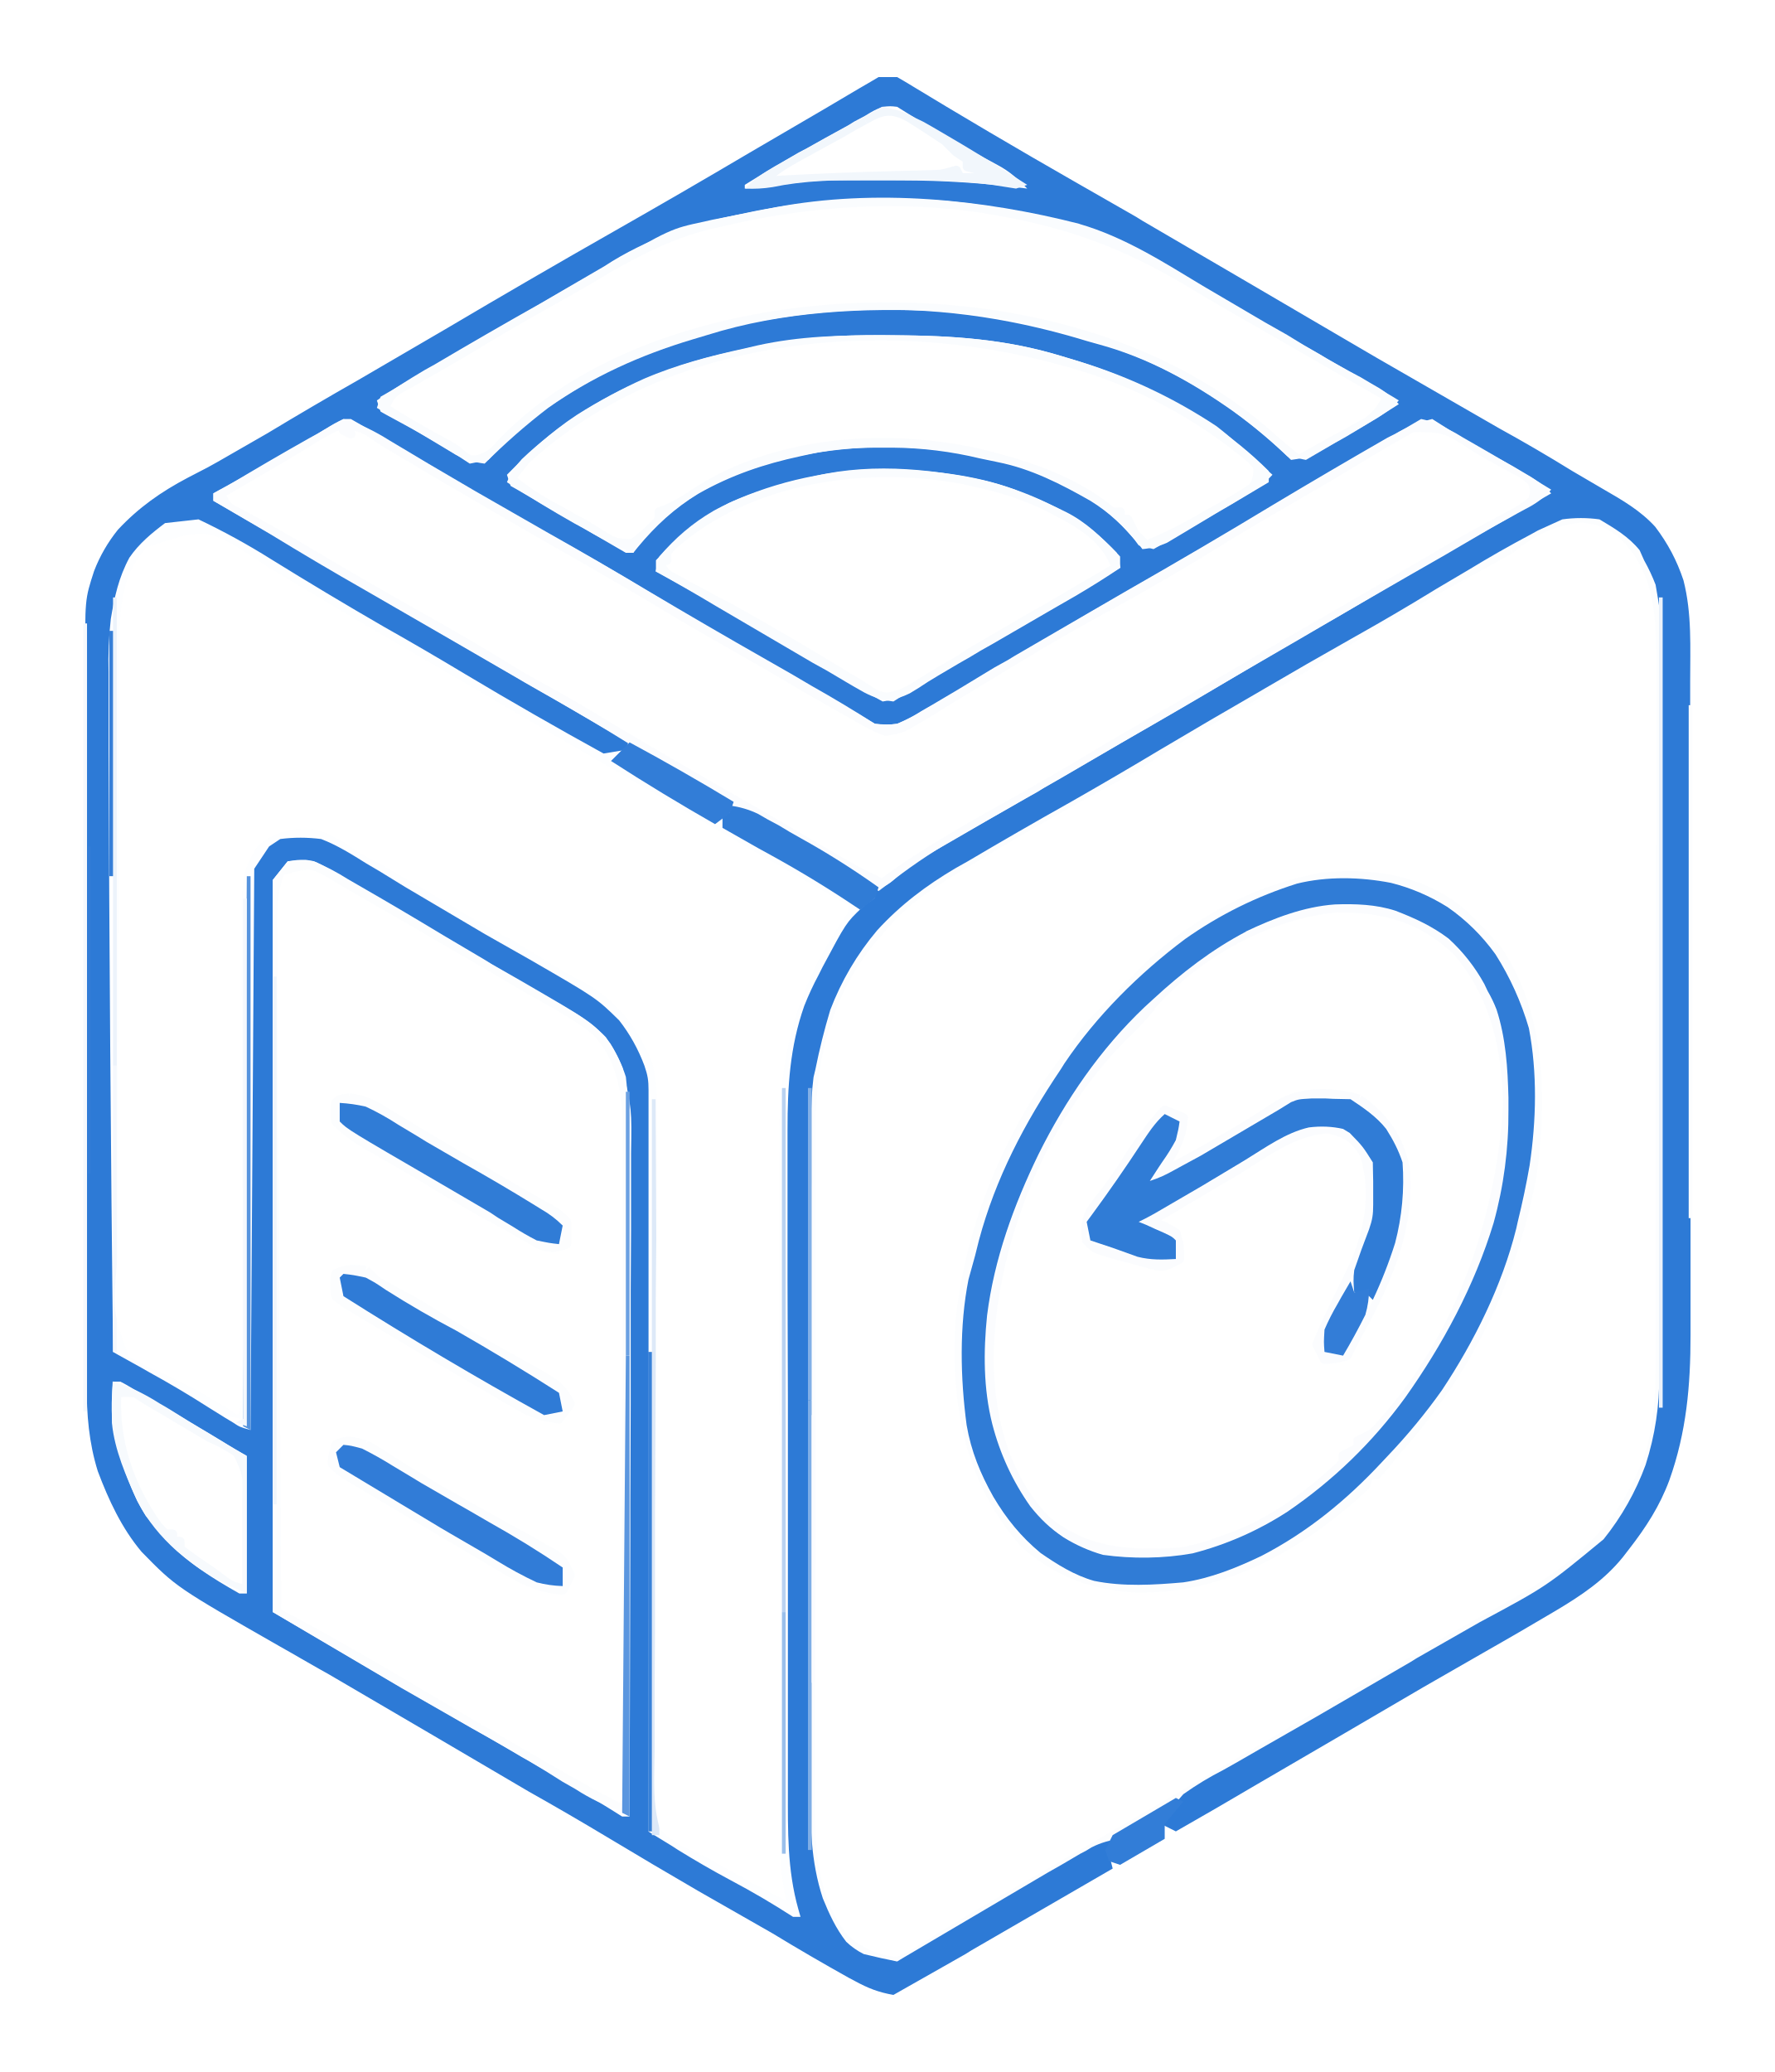
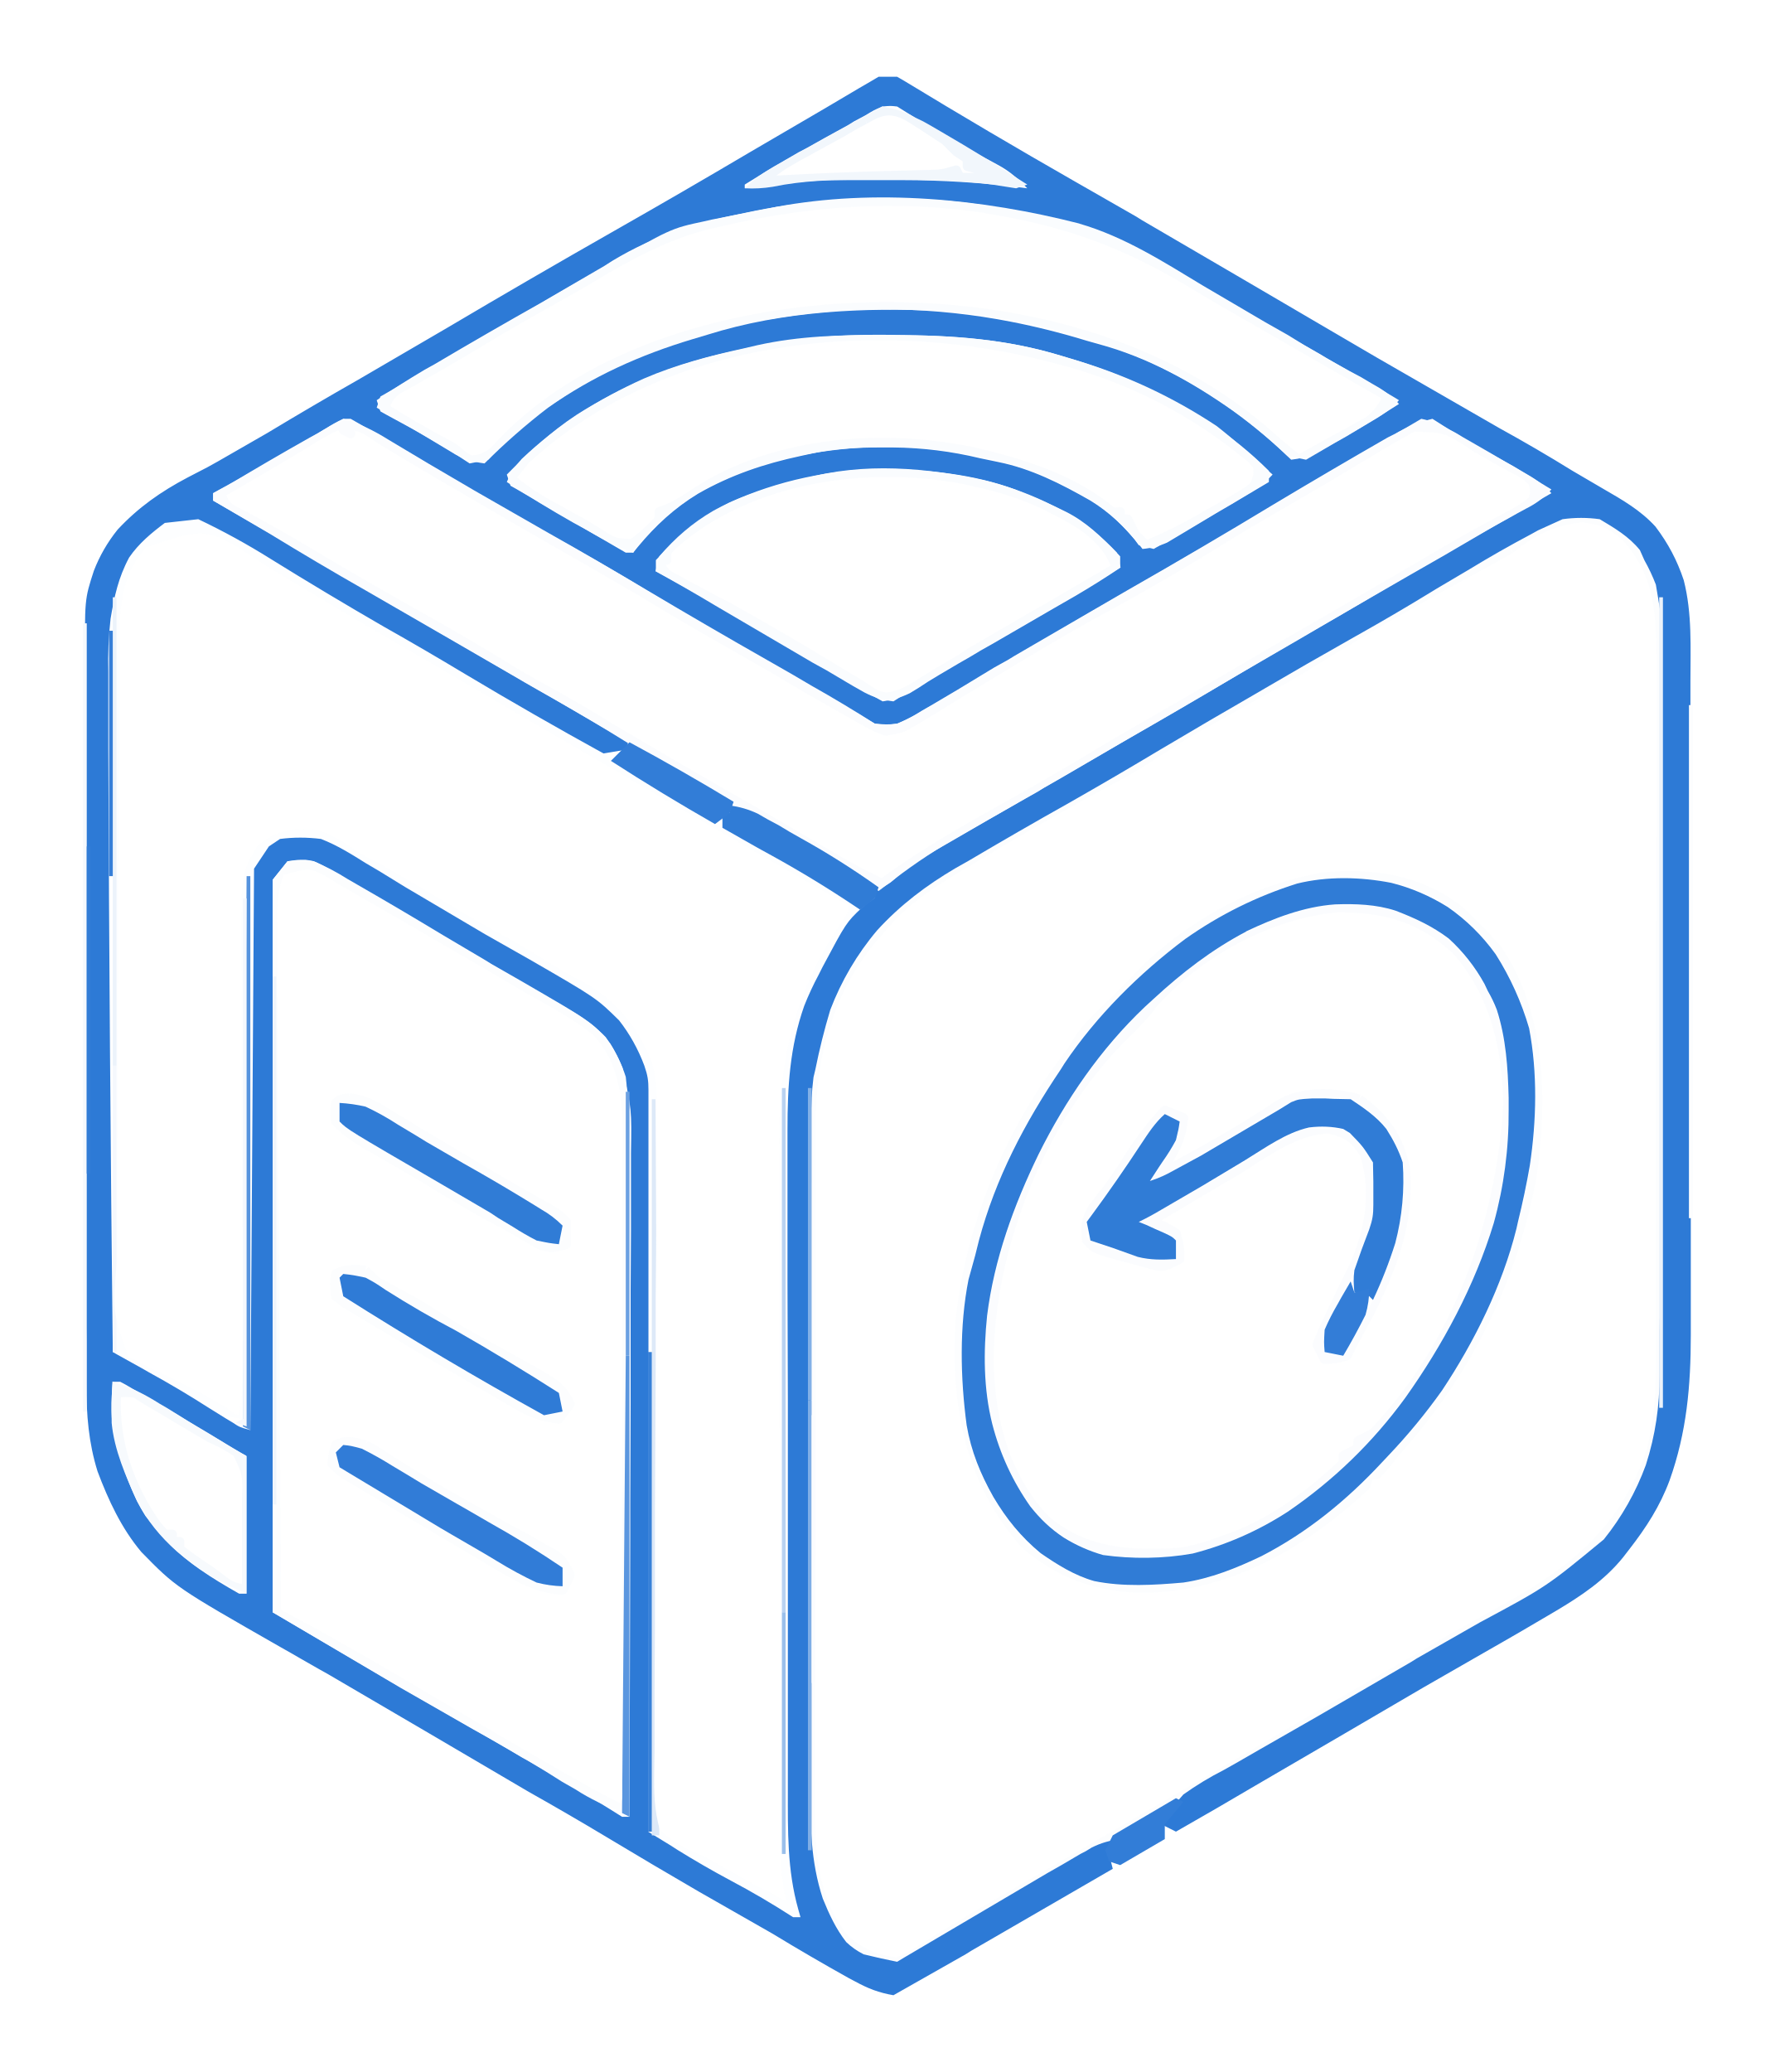
- <svg xmlns="http://www.w3.org/2000/svg" data-slopcamera-line-weight="2.5" width="514" height="600" viewBox="22.074 21.262 470.587 557.475">
+ <svg xmlns="http://www.w3.org/2000/svg" data-slopcamera-line-weight="2.5" width="514" height="600" viewBox="23.581 21.353 467.573 557.294">
  <defs>
    <mask id="a" width="514" height="600" x="0" y="0" mask-type="luminance" maskContentUnits="userSpaceOnUse" maskUnits="userSpaceOnUse">
      <path d="M0 0h514v600H0z" />
      <path d="M0 0h514v600H0zm255 42c-2.7 1.2-2.7 1.2-5.4 2.8l-1.5 1-5 2.9-3.5 2-9 5.3-7.5 4.5-8.1 4.8-21 12.1-22.7 13.2-22.7 13.2q-11.6 6.6-23 13.4l-21 12-26 15.4q-5.9 3.5-11.8 6.7c-6 3.3-11.5 6.5-16.2 11.6-3 3.8-4.9 7.6-6.6 12.1-3.5 11.6-3.4 23-3.4 35v137.2l.1 1.8v45.4c0 5.4 1 10.3 2.3 15.6l.9 3.3c2.1 7.5 4.8 14.2 9.1 20.7 4.8 6.4 10 11.4 16.7 15.9 9.2 6 19 11.2 28.5 16.5q20 11.3 39.8 23.3 13.8 8.3 27.8 16.2 9.8 5.6 19.5 11.5l30 17.7 5 2.9q4.4 2.4 8.7 5l3.3 1.9Q244 551.7 256 558c2.8-.4 5-1 7.5-2.2l2.7-1.5 3-1.7 3.2-1.9 3.4-1.9q14.7-8.3 29.2-17l17.3-10.2 1.8-1q14-8.3 28.3-16.5l21.2-12.3 18-10.6 1.5-.8 12.5-7.3 3.1-1.8 3.1-1.9 7.7-4.4 13.4-7.8c8.2-4.6 15.8-9.1 22.1-16.2 5.4-6.6 10-13.6 12.9-21.6 4.7-14 5.7-27.4 5.8-42l.1-6.5.2-20v-6l.1-59.4v-47.6q.1-20-.4-40v-5c-.3-7-1.5-13.2-3.7-19.9q-2.3-5.4-6-10c-6-6.2-13.5-10.1-21-14.3q-8.5-4.6-16.6-9.6-12-7.3-24.4-14.1-12.2-6.7-24-14l-22.5-13q-11.9-6.7-23.6-13.7-14-8.4-28.2-16.5l-26-15-2.6-1.6q-7.6-4.5-15.1-9.2c-2.3-.2-2.3-.2-5 0" />
      <path fill="#030303" d="M441.7 159.8h2.6l2.7.1 2 .1c4.1 2.6 8 5.2 11 9q3 4.3 5 9 .8 4.7.6 9.6v199.1c.2 18.8.2 18.8-3 27.8q-4 11.7-11.8 21.2c-6 6.6-13.1 11-20.8 15.3l-5.1 2.9-8.7 4.9q-14.4 8.1-28.7 16.6l-13.2 7.7-29.8 17.4q-26.7 15.8-53.6 31.2-10.6 6-20.8 12.1L268 545l-1.9 1.1-1.6 1-4.5 2.9q-4.6-.5-9-2-2.8-1.5-5.4-4-4.8-6.4-7.6-14-1.2-5-1.1-10.1v-37.2q-.1-6.7.6-13.2c.7-5.3.5-10.6.4-15.9l-.1-5.2-.2-5.7q-.8-42-.9-83.9v-12.4l-.1-15V326c-.2-11.5.6-22.1 4.4-33 3.3-8.3 7.7-15.4 13.4-22.3 6.4-6.9 13.4-12.2 21.5-16.8l2.9-1.6 7.6-4.4 8-4.6q5-3 10-5.7l20.6-12.1 23.9-14q17.1-9.7 34.1-19.8l9-5.2 3-1.8 6-3.4 14-8.2 6.6-4 3.1-1.8 4.4-2.5 2.5-1.5c3.3-1.8 6.3-3.2 10-3.5m-90.4 105.9c-15 7.7-27 19.1-38.5 31.3q-6.1 6.9-10.8 15l-1.2 2c-9 14.2-15.7 28.7-19.8 45l-1 3.1c-3.2 12.5-2.8 25.6-1.8 38.4.7 7 2.4 13.1 5.4 19.4q4.7 9.4 11.8 17c5 4 10.7 6.6 16.6 9.1 6.1 2 13 1.4 19.3 1.3 5.8-.2 10.8-1 16.3-2.9Q366 437 381 424c13.1-12 24.4-25.2 32.9-40.8 8-15.5 14-31.8 16.6-49.1 1.4-11.8 1.7-24.5-.6-36.2q-3.1-11.6-10-21.4-5.3-7-12.5-12-5.8-3.6-12.4-5.5c-16-2.7-29.2-.4-43.7 6.7" />
      <path fill="#020202" d="M72.5 161.3c5.9 1.7 11 5.3 16.2 8.5l4 2.4 9.6 5.8 9.6 5.7 4.6 2.8q12 7.2 24 14l20.4 12 15.6 9 17.6 10.2 20 11.8 5.1 2.9 15.6 8.9 2.7 1.5 4.9 2.8 2.2 1.2 1.8 1c1.6 1.2 1.6 1.2 2.8 2.8l.8 1.4-1.3 1.6c-6.3 8.7-11.9 18.2-15 28.5-2.6 8.8-3.9 17.3-3.8 26.5v16.9l-.1 16.4v77.4l-.1 30.4v39c-.1 10.3.2 19.4 3.3 29.3l1 5q-5.6-2.1-10.7-5l-1.6-1-3.3-1.9-5-2.8q-9-4.9-17.4-10.3l-1-2-.1-7.6V490l-.1-12.4V458l-.1-27.7v-1.7l-.1-28.4V371l-.1-16.3v-21.1c0-9-.2-17.4-2.6-26.2q-1.9-4.8-5-9.2c-6.7-7.6-15-12.4-23.7-17.5l-4-2.2-9.5-5.5-9.3-5.4-6.6-3.8-18-10.5-1.6-1-9.2-5.3H94q-2.7 1.9-5 4c-1.8 3-2.9 5.4-3.6 8.8q-.5 4.6-.6 9.2v11.7l-.1 11.2v11.7l-.2 22.2-.2 25.2q0 26-.3 52c-5.8-.9-5.8-.9-7.9-1.8l-1.5-1-1.8-1.1-1.9-1.2q-7.2-4.5-14.7-8.6l-1.8-1L50 386l-.3-78.6v-41.1l-.2-30.7v-33.4l-.1-6c-.1-14.5-.1-14.5 1-19 1.6-4.1 3.9-7.3 6.7-10.7l2-1.6 2-1.6c1.9-1.3 1.9-1.3 3.6-2q4-.5 7.8 0" />
      <path fill="#f4f4f4" d="M255 42h5l1.9 1.1q22.7 13.8 45.8 27l16.6 9.5 1.6 1 25 14.6 27.5 16.1 10.6 6.2 33 19q10 5.5 19.7 11.5l8.2 4.8c5.2 3 10.1 5.8 14.1 10.2 3.4 4.5 5.8 9 7.6 14.4 2.3 9 1.8 18.1 1.8 27.3v103.7l.1 31.6v40.4c0 13.7-1.1 26.2-5.7 39.1-2.6 7-6.3 12.7-10.8 18.5l-1.7 2.2c-5 6.2-11.3 10.4-18.2 14.5l-9.2 5.4-5.2 3-3.5 2-17.6 10.1-21.2 12.4-23.5 13.7q-11 6.5-21.9 12.7l-4-2q2.6-4.3 6-8 5.2-3.7 10.9-6.6l3.2-1.8 6.6-3.8 15.2-8.7 25.3-14.7 1.6-1 17-9.7c17.9-9.6 17.9-9.6 33.3-22.3q7.3-9.1 11.3-20c2.6-8.1 3.7-15.8 3.7-24.3v-11.7l.1-6.3v-58.3l.1-7.8v-33.4l.1-32.3V200c.5-10.8.5-10.8-1.3-21.4q-1.3-3.4-3.1-6.6l-1.2-2.7c-3-3.7-6.8-5.9-10.8-8.3q-5-.7-10 0l-6.6 3-1.8 1q-8.5 4.5-16.7 9.5l-8.8 5.2-1.8 1.1q-9 5.5-18.4 10.8l-1.6.9-13 7.4-11.2 6.5-1.7 1q-13.2 7.6-26.5 15.5-12 7.2-24.3 14.2-13.9 7.8-27.6 15.9l-3.2 1.8c-8 4.7-15 10-21.2 16.8q-8.1 9.6-12.6 21.4-2.4 8-4 16l-.5 2.1q-.7 5.6-.6 11.2v16.9l-.1 16.3v77l-.1 30.3v38.9c-.1 10.4 0 20.3 3.3 30.3 1.7 4.2 3.5 8.1 6.3 11.7q2.1 2 4.7 3.3l4.7 1.1 2.4.5 1.9.4 2-1.2 38.5-22.7 3.7-2.1 5.1-3q1.5-.7 3-1.7c2.6-1.3 4.8-1.9 7.7-2.3l-3 4 1 4-38 22-1.6 1-19.4 11c-4-.7-6.8-1.8-10.3-3.7l-1.7-.9q-10.4-5.8-20.6-12l-19.8-11.3q-12.4-7.2-24.7-14.6-10.5-6.3-21-12.2L134 487.5l-27-15.8-2.5-1.4-4.9-2.8L97 466l-3-1.7c-28-16-28-16-37.3-25.5-5.4-6.4-8.9-14-11.8-21.7-2.4-7.7-3-15.2-3-23.3v-11.7l-.1-6.5v-59l-.1-7.9V275l-.1-32.7v-41.9c-.2-17.8-.2-17.8 2.3-25.5q2.3-6 6.4-11.1c5.6-6 11.6-10.2 18.8-14l5.4-2.8 2.7-1.5 13.4-7.7q12.1-7.3 24.4-14.3l24-14q22.3-13.2 44.8-26 18.3-10.4 36.4-21.1l20.2-11.8 9.3-5.5 3.1-1.8zm1 8c-2.3 1-2.3 1-4.6 2.4l-3 1.6-1.6 1-6.2 3.4-4.8 2.7-2.3 1.2q-7.3 4.2-14.5 8.7v1l4-.4 2.3-.3 4.4-.5q7.7-1.1 15.4-1h16.1q17 0 33.8 2.2c-2.5-2.6-4.7-4.6-7.9-6.3l-2.2-1.2-2.3-1.2Q271 57 260 50c-1.8-.2-1.8-.2-4 0m-34 28-2.4.5c-13.2 2.6-24.6 6-36.2 13l-2.2 1.4-17 9.9q-14.4 8.1-28.6 16.5l-2.7 1.5q-6.6 3.9-12.9 8.2l1 3 1.6.9 7 3.8 2.5 1.4q6.6 3.7 12.9 7.9l5-1 1.3-1.4c8.7-9.3 19.4-16.4 30.7-22.3 13.9-7 29.6-12 45-14.3l1.9-.3c20.5-3.2 41.4-2.8 61.8 1.2q10.2 2 20.3 5.1l3.2.9c13.3 3.6 25 10.1 36.2 18q8.3 6 15.6 13.1 3.6-.4 6.8-1.8l6-3.4 2.2-1.3q7-4 14-8.5c-2.3-2.5-4.6-4-7.5-5.6l-2.7-1.6-3-1.6-6.3-3.5-1.6-1q-8.6-4.8-17.3-9.9l-1.5-.9-15-8.8c-15-9-29-15.4-46.3-18.7-8.9-1.7-17.7-3.2-26.8-3.4h-2.7c-14.4-.5-28.1.2-42.3 3m-7 38-2.2.5q-20.9 4.9-39 16.4c-7 4.6-13 10.2-18.8 16.1l1 3 1.6.9L187 170h2l1.2-1.5c4.8-5.8 9.9-10.5 16.3-14.4 8.8-5 17.7-8 27.5-10.1l2.3-.5c6.5-1.5 12.7-1.8 19.3-1.8h3.2q11.9.1 23.5 2.9l4.8 1c9 1.8 17 5.9 24.9 10.4 5.2 3.2 9.1 7 13 11.7l1 1.3q3.4-.3 6.6-1.7l5.2-3.1 2-1.2 6-3.6 4.1-2.4 10.1-6v-3c-9.9-9.9-21-16.8-33.5-22.7q-10.9-5-22.5-8.3l-2.4-.7c-14.9-4.2-29.5-4.8-45-4.9H254c-13.4 0-25.9 1.5-38.9 4.6m-104 18q-3.6 1.8-7 3.9l-2.2 1.2q-11.2 6.3-22.3 13L76 154v2l2.1 1.2q21.5 12.4 42.8 25l29.3 17L186 220h2l-1 3-6 1q-18.9-10.4-37.3-21.4-10.8-6.5-21.8-12.7-15.4-8.9-30.4-18.2-9.4-5.9-19.5-10.7l-9 1c-3.6 2.7-7 5.5-9.6 9.3-2.9 5.4-4 10.5-5 16.5q-.8 7.2-.6 14.3v20.7Q48.1 304 49 385l1.4.8 6.3 3.5 2.1 1.2q8.2 4.5 16 9.5l4.5 2.8 2 1.2c1.8 1.2 1.8 1.2 4.7 2l1-151 4-6 3-2q5.4-.7 11 0c4.4 1.7 8.2 4.1 12.2 6.6l3.4 2 7 4.3 12.7 7.5 8.8 5.2 12 6.8c18 10.4 18 10.4 24.1 16.4q4.3 5.5 6.8 12.2c.9 2.6 1.1 4 1.1 6.5v123.8L193 514l6.2 3.8 1.7 1.1q7.1 4.4 14.4 8.3 8.5 4.5 16.7 9.8h2l-.6-2.1c-3-10.7-2.8-21-2.8-32V398.1l-.1-32v-40.8c0-11.7.6-22.3 4.5-33.4q1.7-4.3 3.9-8.4l1-2c6.4-12 6.4-12 10.6-16 1.4-1.2 1.4-1.2 3.5-2.6v-2l1.6-.7c2.5-1.3 2.5-1.3 4.9-3.5 4.3-3.7 9.3-6.3 14.3-9.2l3.1-1.8 6.7-3.9 10-5.7 3.2-1.8 1.6-1 4.9-2.8 30.7-17.9 18-10.5 15-8.7q19.6-11.5 39.4-22.8l15.4-9 2.3-1.3L436 154c-2.3-2.5-4.6-4-7.6-5.7l-2.7-1.6-2.9-1.6Q413.2 140 404 134q-5.4 1.3-10 4l-2 1q-15.5 8.9-30.7 18-19.5 11.8-39.5 23.2L297 194.6l-5.5 3.2-1.8 1.1-3.6 2-9.9 6-7.1 4.2-2.6 1.5q-3.1 2-6.5 3.4c-2.2.3-3.8.3-6 0l-3-1.8-24.5-14.2q-16.2-9.2-32.1-18.8-14.5-8.8-29.4-17-14-7.8-27.7-16-12-7.2-24.3-14.2zm103.6 22.6c-7.6 4-13.8 9.1-19.6 15.4v3l1.3.7q15.3 8.4 30.3 17.3 14.5 8.7 29.4 17c2.7-.4 4.8-1 7.3-2.2l2.3-1.4 2.6-1.7 2.8-1.7 5.6-3.3 2.8-1.6 3-1.8 3.2-1.8 15-8.7 2.6-1.5 4.7-2.7q6.3-3.7 12.1-7.6l-1-4c-4.2-4.3-8.3-8.3-13.7-11q-5.6-2.8-11.3-5l-2.4-1c-11-4.1-23.2-5.3-34.9-5.5-14.4 0-29 3.1-42.1 9.1M96 253l-4 5v197l28.8 16.9 1.5.9 21.2 12.2 21.7 12.5 4.6 2.7q8.3 4.8 16.2 9.8h2l.2-75.7v-8.8l.1-26.4v-30.6l.1-16.2v-20.9c.2-11.6.2-11.6-2.3-22.9q-1.8-4.4-4.5-8.2c-4.7-4.9-10.8-8-16.6-11.3l-5.2-3-9-5.3-17-10-1.8-1-8.7-5.2-15.3-9-2.6-1.4c-2.3-1.2-2.3-1.2-4.6-1.5-2.1 0-2.1 0-4.8.4M49 393c-.5 5.2-.6 10.2.5 15.2 2 7.2 4.3 14.5 8.3 20.9L61 433l2 2.3c5.8 6.3 12.6 10.5 20 14.7h2v-37l-13-7.7-4.1-2.5-3.3-2-1.7-.9L58 397l-1.9-1.1-1.9-1.1-1.7-1-1.5-.8z" />
      <path fill="#040404" d="M96 253c2.5-.3 4.5-.3 7 0q4.8 2 9.2 4.8l2.6 1.5q11.5 6.6 22.9 13.5l11.5 6.8 1.6 1 7.7 4.4c19.5 11.3 19.5 11.3 24.3 17q2.7 4.3 4.2 9 .5 4.1.4 8.4v16.4l-.1 15.9V396l-.1 28.7v10.7L187 509c-4.3-1.4-8-3-12-5.4l-1.6-1-3.5-2q-4.5-2.9-9.1-5.6l-1.8-1q-6.6-4-13.2-7.6l-19.4-11.1-2.7-1.6L92 455V258zm14 65v5q11.2 7.6 23 14.3l3.9 2.2 7.6 4.5 13.8 8 4 2.4 2.7 1.6 5-1-1-5q-10.6-7.2-21.7-13.4l-3.5-2-9.8-5.6-2.5-1.4-7.4-4.3-9.1-5.3zm1 46-1 5c8.9 6.8 18.6 12 28.3 17.5l14.1 8.2L165 402l5-1-1-5q-12.8-8-26-15.4l-17.6-10.2-2.2-1.3q-4.2-2.4-8.2-5.1zm0 46-2 2 1 4q22.8 13.6 45.9 26.8l4.1 2.4 1.9 1.1 1.6 1 1.5.7c2.8.3 2.8.3 5 0v-5q-9.6-6.5-19.7-12-9.3-5.2-18.5-10.7l-1.5-1-7.2-4.2-2.6-1.6-2.3-1.4q-3.5-1.6-7.2-2.1" />
      <path fill="#050505" d="M391.5 265.7c5 1.4 9.6 3 13.9 6q7.3 6.1 12.3 14c3.3 6.1 4.9 11.2 6 18 1.5 13.5 1.5 28-1.6 41.2-4.5 17.1-12.3 33.1-22.2 47.7-7.8 11.2-17.1 22-27.9 30.4q-6.9 4.7-14 9l-1.8 1q-4.8 3-10.2 4.7l-2.4.7c-8.4 2-17 2.2-25.6 1.6-4.2-.7-7.6-2.2-11.3-4.3q-6.9-4-12-10.3c-4.6-6.8-7.4-14.7-9.6-22.6-2-9.7-2-20-.6-29.8q1-5.6 2.5-11l.5-2c4.6-16.7 11.7-32.8 21.6-47 8.8-12.5 19.7-24.5 32.1-33.3q11.7-8 24.8-12.7l2.2-.8c7.2-2.3 15.9-2.1 23.3-.5M354.6 324l-2.3 1.5q-4.5 2.8-9.4 5.5l-14.9 9 2.3-4.2 1.3-2.4q2-3.4 4.4-6.4l-1-5h-4q-6.6 8.7-12.8 17.7l-1.8 2.5-1.7 2.4-1.5 2.2c-1.3 2.2-1.3 2.2-1.9 5l-.3 2.2 2 2 5.4 1.6q4.5 1 8.6 2.4h8v-5l-2-2c-2-.9-2-.9-4.1-1.6l-2.2-.8-1.7-.6 1.3-.7q16.5-9 32.9-18.7l3-1.8 2.7-1.6 4.1-2.2h11l2.9 2.3 1.6 1.2c1.5 1.5 1.5 1.5 2.7 3.2q1.2 3.6 1.2 7.4c0 5.5-.3 10.5-1.9 15.8q-4.2 10.6-9.7 20.6L375 379v6l5 1c9.8-17.7 9.8-17.7 15.6-37q1.2-7.4.4-15-1.7-5.4-5-10-3.9-4.2-9-7-6-1.1-11.9-.4c-5.7 1.1-10.6 4.5-15.5 7.5M111 134c4.5 1.3 8.3 3.2 12.3 5.7q10.6 6.4 21.3 12.6l1.7 1 19.9 11.4q13.5 7.6 26.7 15.5 16 9.5 32 18.6l7 4 5.1 3q8.7 4.9 17 10.2c2.2.2 3.9.3 6 0q4.1-1.7 8-4.2l2.4-1.3 7.6-4.5 2.6-1.5 13.6-8 17.6-10.4 3-1.7 15.6-9 6.5-3.8 1.7-1q12.9-7.4 25.8-15.2 13.6-8.2 27.4-16l9.2-5.4q4 .8 7.4 2.8l1.9 1 2 1.2 2.1 1.2q11 6.3 21.6 12.8c-2.1 2.3-4.1 3.8-6.9 5.2l-2.4 1.3-2.5 1.4q-11 6-21.8 12.3l-24 14.1q-13.6 7.7-26.8 15.6-15.7 9.4-31.8 18.5l-20.3 11.8-13 7.5-3.5 2-5.3 3Q268 251.1 259 258l-4 3-2.3-1.5q-14.6-9.4-30-17.8l-18.3-10.5-1.7-1q-10.2-5.9-20-12-9.7-5.9-19.4-11.3l-3.5-2-1.7-1L141 194l-23.9-13.8q-13-7.4-25.9-15.3L76 156v-2l1.4-.8q14.5-7.9 28.8-16.5 2.2-1.5 4.8-2.7" />
      <path fill="#060606" d="M309 81.5c12.1 3.5 22.7 10.3 33.3 16.7L359 108l6 3.4 4.4 2.7 6.7 3.9 1.7 1 12.8 7.4 2.6 1.5 1.8 1.1c-2.4 2.7-5 4.3-8.1 6.1l-3 1.8-3 1.8-3.2 1.8-7.7 4.5-5-1-1.7-1.6q-16.5-15.4-37.2-24.5c-16.8-7-36-11.5-54.1-12.9-21.2-1-42.7 0-63.1 6.4l-4 1.2c-14 4.2-26.9 10-38.8 18.4q-9 6.9-17.1 15c-3-.4-5.1-1-7.8-2.4l-3-1.8-1.5-.9-5-3-3.4-2-8.3-4.9 1-3 2.1-1.2 9.8-5.7 1.8-1 20.7-12q10.5-6.3 21.3-12.4l3.7-2.1c18.7-10.8 18.7-10.8 27.6-12.7l2.2-.5 15.3-3 1.9-.4c26.7-5 55.5-2.2 81.7 4.5" />
      <path fill="#060606" d="M256.4 111.5h3c15.4 0 29.7 1 44.6 5.5l2.6.8q21 6 39.3 18.1 3.1 2.4 6.1 5.1l2.5 2.2 6.5 5.8c-2.4 2.6-4.8 4.2-7.9 6l-2.8 1.7-3 1.7-3 1.8q-7.6 4.5-15.3 8.8l-4-1-1.1-1.5c-3.4-4.1-6.7-7.3-11.1-10.2L307 153l-2.4-1.4c-10.5-5.3-23.1-8-34.7-9.4q-20.4-2.1-40.3 2.6c-9.4 2.5-18 5.6-26.1 11.1Q196 161.1 190 168l-1 2c-4.8-1.7-9.2-4.2-13.6-6.7L173 162q-9.2-5.2-18-11c1-2.5 2.2-4.2 4-6.2 9.6-9.1 20.8-16.2 32.8-21.6 8.8-3.8 18-6.2 27.2-8.2l3.4-.8c11.3-2.5 22.5-2.8 34-2.7" />
      <path fill="#060606" d="M284.1 150.7q14 3.5 26 11.4 5.5 4 9.9 8.9v3q-17.7 11-35.8 21.1l-14.1 8.2-2.4 1.4-2.2 1.2-1.8 1.1-4.7 3c-3-.4-5.1-1-7.8-2.4l-3-1.7-1.7-1-5.4-3.2-3.8-2.1-26.1-15.3q-8-4.8-16.2-9.3l1-4c4.3-5 8.9-9 14.6-12.3 6.9-3.8 13.8-5.9 21.4-7.7l3-.9c15.7-4.5 33.3-3 49.1.6" />
      <path fill="#f1f1f1" d="M392.9 258.8q8 2 15.2 6.5 7.5 5.2 12.9 12.7 5.9 9.3 9 19.9c2.3 12 2 24.8.2 36.9q-1.3 7.5-3.2 15.2l-.4 1.8c-3.8 15.3-11.3 30.4-20 43.5Q400 404.6 392 413l-1.6 1.7c-9.5 10.2-20 18.8-32.4 25.2-6.7 3.2-13.6 6-21 7.1-7.9.7-16.2 1.2-24-.4-5.3-1.5-9.9-4.4-14.4-7.5-5.3-4.4-9.2-9.2-12.7-15.1-3.5-6.2-6-12.3-7.2-19.3-1.7-12.7-2-26.6.5-39.2l1.8-6.5 1-4c4.5-16.8 12.3-31.6 22-46l1-1.6c8.6-12.8 20.2-24.3 32.5-33.5q13.9-9.8 30.1-14.9c8.1-2 17.1-1.8 25.3-.2m-39 13.1c-9.3 4.9-17.2 11-24.9 18.1l-2.4 2.2c-11.9 11.3-21.3 25-28.6 39.7-6.6 13.6-11.9 28.1-13.8 43.3-1 9.7-1 19.7 1.4 29.2q3.1 12 10.2 22.1c2.7 3.4 5.4 6 9 8.4q5 3.1 10.6 4.7c7.8 1.1 16.3 1 24.1-.4q13.6-3.5 25.5-11.2 18.5-12.6 31.7-30.7c10.1-14.2 18.7-30.2 23.8-47q4.1-14.8 4-30.4v-3.3c-.2-8-.7-16-3.2-23.7q-1-2.6-2.4-5l-.9-1.9q-3.8-6.9-9.6-12.2c-4.5-3.4-9.1-5.5-14.3-7.5-5.2-1.7-10.8-1.9-16.3-1.7-8.4.6-16.4 3.7-24 7.3" />
      <path fill="#f1f1f1" d="M371.5 316.8h3.8l2 .1 4.7.1c3.6 2.4 7 4.7 9.6 8 1.9 3 3.3 5.7 4.4 9q.8 11-2 21.7-2.5 7.9-6 15.3l-2-2h-3c-.2-2.2-.3-3.8 0-6q1.9-5.6 4-11c.9-2.6 1.1-4 1.1-6.6v-6.2l-.1-5.2c-2.7-4.3-2.7-4.3-6.2-7.9L380 325q-4.4-1-9.2-.4c-6.2 1.4-11.8 5.5-17.2 8.8l-11.5 6.9-11 6.4q-3 1.8-6.1 3.3l2 .8 2.4 1.1 2.5 1.1c2.1 1 2.1 1 3.1 2v5c-3.6.2-6.8.3-10.3-.6L318 357l-3.6-1.2-2.4-.8-1-5 1.4-1.9q6.9-9.4 13.2-19c2-3 3.7-5.7 6.4-8.1l4 2c-.3 2.1-.3 2.1-1 5q-1.6 3-3.6 5.8l-1 1.5-2.4 3.7c2.5-.8 4.4-1.7 6.7-3l2.2-1.2 2.4-1.3 2.4-1.3 17.5-10.3 3.4-2 3.4-2.1c2-.8 2-.8 5.5-1" />
      <path fill="#090909" d="M49 393c4.7 1.4 8.5 3.3 12.6 5.9l1.9 1.1 5.8 3.6L75 407l3.6 2.2q3 2 6.3 3.7v37q-10.3-4-18.7-11.3c-4.5-4-7.9-8.2-10.7-13.5-3-6.7-6.1-13.7-6.8-21q-.1-5.7.2-11.2" />
      <path fill="#0f0f0f" d="M256 50c3.3.6 6 1.3 8.9 3l2.1 1 2.3 1.3 2.4 1.4Q283.6 63.6 295 71l-3 1-6.4-1c-8.9-1.2-17.6-1.3-26.6-1.3h-8c-8.3 0-16.3.2-24.5 1.9q-3.7.6-7.4.4c2.4-2.6 4.9-4.2 8-6l2.9-1.6 3.1-1.7 3-1.7z" />
      <path fill="#f1f1f1" d="M110 318q3.6.2 7 1 4.5 2.1 8.8 4.9l5 3 2.6 1.6 10 5.8q9.8 5.5 19.2 11.3l1.6 1q3.2 1.8 5.8 4.4l-1 5c-2.6-.3-2.6-.3-6-1q-3.3-1.7-6.4-3.7l-4-2.4-2.1-1.4-13-7.6c-25.3-14.7-25.3-14.7-27.5-16.9z" />
      <path fill="#f2f2f2" d="M111 364c2.7.3 2.7.3 6 1 2.6 1.4 2.6 1.4 5.4 3.3q9.3 5.9 19 11 14 8 27.6 16.7l1 5-5 1q-27.5-15.2-54-32l-1-5z" />
      <path fill="#f0f0f0" d="M111 410c2 .2 2 .2 5 1q4.2 2.1 8.2 4.6l5 3 2.8 1.7 9.7 5.6 3.5 2 5 2.9q10.2 5.7 19.8 12.2v5q-3.6-.1-7-1-5.5-2.6-10.7-5.8l-3-1.8-9.3-5.4-2.9-1.7-14.8-8.9L110 416l-1-4z" />
      <path fill="#f1f1f1" d="M215 238q3.9.5 7.5 2.2l2.6 1.5 3 1.6 3 1.8 3 1.7q10.8 6 20.9 13.2l-1 3-4 3-1.5-1q-10.6-7.1-22-13.4l-4-2.2-9.5-5.4v-4h2z" />
      <path fill="#efefef" d="M188 221q14.1 7.6 28 16l-1 3-4 3q-14.2-8.1-28-17z" />
      <path fill="#171717" d="M465 182h1v218h-1z" />
      <path fill="#0b0b0b" d="M41 189h1v212h-1z" />
      <path fill="#282828" d="M194 317h1l1 198h-2z" />
      <path fill="#c6c6c6" d="M85 257h1v149l-2-1z" />
      <path fill="#0c0c0c" d="M84 263h1v142l-3-1 2-1z" />
      <path fill="#131313" d="M92 284h1v142h-1z" />
      <path fill="#525252" d="M229 314h1v141h-1z" />
      <path fill="#040404" d="M473 211h1v138h-1z" />
      <path fill="#e8e8e8" d="M193 385h1v129h-1z" />
      <path fill="#eee" d="m382 366 1 3 4-1q0 3.6-1 7-2.8 5.6-6 11l-5-1c-.2-2.6-.2-2.6 0-6q1.5-3.5 3.5-6.9l1-1.8z" />
      <path fill="#161616" d="M49 182h1v126h-1z" />
      <path fill="#efefef" d="m335 505 2 1-5 6v4l-12 7-3-1-1-3 2-4z" />
      <path fill="silver" d="M187 386h1v124l-2-1z" />
      <path fill="#959595" d="M236 398h1v121h-1z" />
      <path fill="#f0f0f0" d="M42 249h1v88h-1z" />
      <path fill="#919191" d="M236 314h1v84h-1z" />
      <path fill="#0c0c0c" d="M49 308h1v77h-1z" />
      <path fill="#050505" d="M237 402h1l.4 24.6.2 11.5.2 11 .1 4.2c.2 7 .2 13.8-.9 20.7h-1z" />
      <path fill="#aeaeae" d="M187 315h1v71h-1z" />
      <path fill="#eaeaea" d="M48 191h1v66h-1z" />
      <path fill="#767676" d="M229 455h1v65h-1z" />
    </mask>
  </defs>
  <g fill="#2474d4" stroke="#2474d4" stroke-width="2.5" stroke-linejoin="round" vector-effect="non-scaling-stroke" mask="url(#a)">
    <path d="M262 42c3.4 1.9 3.4 1.9 6.8 4.2q7.4 5 15.4 9.3 13.6 7.4 26.8 15.4l18.3 10.7 23.4 13.7q25.6 15 51.4 29.8l28 16.2 8 4.6c27.3 16 27.3 16 32 31.8q1.4 6.7 1.2 13.5v84.9l.1 35.6v66.1l.1 6.3c.1 22-3.7 42.4-19.5 58.9-6.3 6.3-13.1 10.7-20.9 15l-7 4-3.5 2q-8.8 5-17.5 10.2l-3.4 2-15.5 9.3-2.7 1.6-4.8 3q-7.4 4.3-14.9 8.4l-14 8-6.3 3.7-3.3 2L325 521l-6 3.5-12 7-3 1.8-6 3.4-15.6 9.2-3.3 2-6.3 3.6-7.8 4.5-3.4 2c-3.2 1.2-4.3 1.2-7.6 0l-8.6-4.6-2.6-1.4q-13-7.4-25.7-15-10.6-6.3-21.3-12.4-8.6-4.8-17-10-10-6-20.4-11.9L134 488.6l-23.9-14-3.3-1.8-16.4-9.4C70 451.5 51.6 440.5 44 416.7c-2-8.2-3-16-3-24.5v-81.6l-.1-34.2v-69.5c-.1-27.7-.1-27.7 4.9-37.3L47 167c4.8-7.1 10.7-11.3 18.2-15.3l5.6-3.2 3-1.6q8.2-4.7 16.3-9.6 15.3-9.1 30.9-18l16.3-9.6q14-8.4 28.3-16.4 23.7-13.4 47-27.3l24-14 2.8-1.7 2.8-1.6 5.4-3.4c5-3.3 8.1-5.3 14.3-3.2m-10.6 11.4-3 1.6-3.4 2-4.6 2.5-4.9 2.7-2.4 1.3c-3.5 2-6.2 3.6-9.1 6.5l2.4-.2q17.3-1 34.7-1.4l4-.1 3.8-.1c3.3-.1 3.3-.1 7.1-1.2l1 2h6v-2l-4-1v-2l-3-2-3-3-6.4-4.2-3.5-2.2c-4.7-2.5-7.3-1.8-11.7.8M285 67v3h2v-3zm-72 13.9-3.2.7c-10.3 2.5-18.8 6.8-27.9 12l-5.5 3.3-2.8 1.6-11 6.2q-9.4 5.3-18.7 11l-8.6 5-2.4 1.3q-2.2 1.4-4.5 2.6C124 127 124 127 122 131q8 5.1 16.5 9.6c2.5 1.4 2.5 1.4 4.5 3.1 2 1.5 2 1.5 4.5 1.2 2.9-1 4-2 6-4.3 24-25.2 62.7-35.4 96.5-36.6l3-.1c38.2-.8 79.2 9.2 108.1 35.4q3.4 3 6.9 5.7l10.3-5.7 3-1.6 2.8-1.6 2.6-1.4c2.6-2 3.8-3.8 5.3-6.7l-3.7-2.1-30.1-17.3-3.3-1.9q-8.3-4.7-16.4-9.6C321.6 87 306.3 81.3 287 78l-3.9-.7c-23.3-3.5-47.3-1.8-70.2 3.6M160 145l-4 5q6 5 12.8 8.4l4.2 2.4 2.1 1.1 4.8 2.9c4.1 2.6 4.1 2.6 8.8 2.8q4-2.8 7.3-6.6v-2l2.2-.8c2.8-1.2 5-2.7 7.6-4.4 21.5-14 50.6-16 75.2-10.8 12.5 3 24.9 6.8 35.2 14.7 1.7 1.5 1.7 1.5 3.8 1.3v2h2l2 4 3 3q8.3-3.4 16-8l3.6-2 3.5-2 3.3-2c2.8-1.8 2.8-1.8 3.6-4.6.2-2.6.2-2.6-1.7-4.7q-21.5-18-48.3-25.7l-3.7-1c-47.4-12.9-105.9-7.5-143.3 27m238.8-8.8-3.7 2.1-2 1.1-6.1 3.6-3.8 2.3-7.5 4.5-10.8 6.3q-8.4 4.8-16.6 9.8-15 9.4-30.7 18-12.4 6.7-24.6 14.1l-2 1.2-16.5 10q-4.7 3-9.5 5.8l-2.2 1.3c-2 1-2 1-5.8 1.7-2.2-.8-2.2-.8-4.5-2l-2.7-1.5-14.1-8-6.4-3.8-3.2-1.9-14.2-8.1q-10.5-6-21-12.4l-13.8-8q-17.6-10-35.1-20.3l-2.6-1.5-4.6-2.7-4.2-2.5-8.7-5.2-2.6-1.7-2.1-1.4c-3-1.4-4.9-1.4-8.2-1q-4.2 2-8 4.5l-4.5 2.7-2.3 1.4-10.3 6-3.4 2L78 154c1.3 3.8 2.3 4 5.7 5.7q9.9 5.3 19.5 11.1Q118 179.6 133 188q10.5 5.9 20.7 12.1 5.7 3.6 11.7 6.8 8.2 4.5 16.1 9.4 21 12.5 42 24.4l18.8 11q6.7 4 13.7 7.3l1.6-1.2c12-8.7 25.3-15.8 38.2-23.1q11.1-6.3 22.1-13l19.4-11.2 26.1-15.3 21.3-12.3 18-10.5q7.5-4.5 15-8.6l2.8-1.5 5-2.7c2.4-1.3 2.4-1.3 5.5-3.6.7-2.5.7-2.5 0-5-2.1-2-2.1-2-5-3.5l-3.3-1.8-3.4-1.9-3.3-1.9c-8.3-5.5-8.3-5.5-17.2-5.7m-199 31.6c-2 2-2 2-1.8 4.2h-2c1.2 3.6 1.8 3.7 5 5.4l2.5 1.4 2.7 1.4 5.5 3 2.8 1.4q16.3 9.1 32.1 18.8l2.4 1.4 4.8 3.1c2.9 1.4 4.1 1 7.2.1 2.2-1 2.2-1 4.5-2.4l2.5-1.6 2.8-1.7 6-3.5 3-2 15.8-9.2 5.8-3.3 2.7-1.6L319 174c-3.3-9.2-11.8-13-20-17.2q-8.7-3.9-18-5.8l-3-.7c-26.2-5-57.7-.6-78.2 17.5M425 169l-7.7 4.3q-23.1 12.3-45.3 26-6.7 4.2-13.6 7.9l-14 7.8-2.7 1.5q-6.2 3.5-12.2 7.5t-12.7 7.5q-18.6 10-36.7 21l-2.4 1.4c-8.7 5.2-16.3 10-22.7 18.1l-1.8 2c-11.6 14.1-16.4 31.5-16.3 49.5v16.9l-.1 16.3v78.8l-.1 28.4v38.8c-.1 14.1-.2 28.8 9.3 40.3 4.2 3.6 8.5 5.6 14 6 2.7-1 2.7-1 5.2-2.6l2.9-1.7 3-2 6.6-3.9 3.2-2 12.6-7.3 24.6-14.3 18.5-10.8 20-11.7q24.3-14.4 48.6-28.3l3.3-2 15.4-8.6c18.6-10.2 32.2-21.7 39-42.5 2.7-10.5 2.5-20.8 2.5-31.6V272.4l.1-30.2V201c0-13.3 0-25.3-9.7-35.4-3.7-3.3-6.6-4.5-11.6-5-7.6.8-13.3 3.5-19.2 8.4m-367.7-1.5c-8.8 9.4-7.7 21.1-7.7 33v5.7l-.1 15.4-.1 16-.1 27-.1 31.1L49 329v30c-1.4 15.1-1.4 15.1 3.2 28.2l2.9 1.4 3.1 1.7 3.4 1.5L68 395l3.1 1.5 7.6 4.4c3 2.3 3 2.3 5.3 2.1.7-4 1.1-7.6 1.1-11.7v-32.1l-.2-37.2v-31.5l-.1-12.1v-3.6c0-18.1 0-18.1 4-25 4.4-3.7 8-4.4 13.5-4.2 5 .8 8.6 3.7 12.7 6.4l4.9 2.6q9.5 5.4 18.8 11 7.7 4.7 15.7 9 6.4 3.6 12.5 7.5 3.9 2.4 7.8 4.3c8.8 4.8 14.9 12.3 18.3 21.6 1.1 4.4 1.1 8.6 1 13.2v26l-.2 23.4V388l-.2 39.8v31.6l-.1 16.7v15.7l-.1 5.8c-.1 5.7 0 10.9 1.6 16.4 3.9 4 8 6 13 8l4.5 2.6 3.8 2.1 3.9 2.2L232 535l-1-4.2c-1.6-9-1.3-18.3-1.3-27.4v-70.7l-.1-34.4v-63.8l-.1-6c-.1-22 4.2-40.2 16.7-58.6 2-2.8 2-2.8 1.8-5.9l-3.7-2.1Q212 243.5 180 224.7l-15-8.7-6-3.5-11.8-6.9-33.3-19.4-3.7-2.2-18.6-11.1c-17-11.3-17-11.3-34.3-5.4m36.8 88c-2.5 5.5-2.2 11.6-2.2 17.6v10.1l.1 5.7.1 15.2V320l.3 30.1.2 34.3.4 70.6 1.7 1 7.8 4.2 2.7 1.5q10 5.6 19.9 11.4 22.8 13.6 45.8 26.8l2.6 1.4q6.1 3.6 12.5 6.7c2-2 1.1-5.8 1.1-8.3v-10.3l.1-5.6V429l.2-34.5v-63.2c.2-11.7.2-23.5-8.4-32.6-4.4-3.6-9.3-6.3-14.2-9.1l-3.6-2L150 281l-6.9-4-16-9.3-16.5-9.5c-8-5-8-5-16.5-2.6M50 396c-.8 13 3.5 25.4 11 35.8l2 2.2h2v2h2v2q3.9 3 7.9 5.6l2.2 1.6c3.6 2.8 3.6 2.8 7.9 3.8v-24.4c.2-6.7.2-6.7-2.5-12.5Q79 409.7 75 408l-6.6-3.9-6.7-4q-3.4-1.9-6.7-4.1c-2.6-.2-2.6-.2-5 0" />
    <path d="M411 266q4.2 3.8 8 8l2.3 2.5c12.1 17.4 12.4 41 9.5 61.2-5.4 28.5-17.5 52.8-36.8 74.3l-2.7 3.4-2.3 2.6h-2l-1 3c-16.9 15.8-38 28-61.7 27.5-11.7-.6-21.1-4.2-30-11.9C279 419 275.6 398.7 277 376c2.8-25.2 13.2-50.3 28.7-70.3 1.4-1.8 1.4-1.8 2.7-4.2 2.6-4 6.1-7.2 9.6-10.5l2.6-2.6 2.4-2.4 3-3.2c12-11.9 28.4-21.4 45-24.8l3-.7c13.4-1.4 26.1.4 37 8.7m-82.6 26-1.7 2q-2.6 3-5.4 5.6C299 321.7 285 355.9 284.7 387c.2 15.8 4.1 31.5 15.3 43.2 10.8 9 22.6 9.5 36 8.7q5.6-.9 11-3l2.8-1c11.3-4.1 21.5-11.7 30.2-20v-2l4-2v-2l4-2c22.6-23.4 34.4-56.4 36.3-88.4-.3-15.3-3.4-29.6-13.7-41.4-9.5-9-19.5-11.7-32.3-11.6-18.6 1.7-37.8 12.4-50 26.4" />
    <path d="M384.3 317c6.8 5 10.7 10.2 12.4 18.6 1.5 17.2-5.6 31.8-13.7 46.4l-2 4c-3.1.8-3.1.8-6 1l-2-4q1.8-4.6 4-9l3-6.3 2.2-4.4c4.8-10 6.8-20.7 3.6-31.4-2.8-4.5-4.4-5.5-9.4-6.9-9.5 0-18.4 7.2-26.4 12l-3 1.7-19 11.3 3.4 1 3.6 2c1 3.7 1 3.7 1 7-4.5 2.3-4.5 2.3-8.5 1.2l-2.5-.7-2.6-.7-2.7-.7c-6.4-1.8-6.4-1.8-8.7-4.1-.4-3.6-.3-5.5 1.5-8.6l2-2.6q4.4-5.5 8.1-11.6 4.2-6.5 9.4-12.2l5 2c-.3 4.2-1.5 7.1-3.6 10.7l-1.3 2.5-1.1 1.8c10.7-5.7 21.2-11.5 31.3-18.3 6.3-4 15-3.8 22-1.7m-271.7-.3c4.4.4 7.3 2.2 10.9 4.5l4.5 2.7 2.4 1.5 13.8 8.2 2.8 1.7q9.7 5.8 19.5 11.2c2.5 1.5 2.5 1.5 4.5 3.5v6c-3 1-4.5 1.2-7.5 0l-2.6-1.6q-1.5-.7-3-1.7L155 351l-5.3-2.8q-8.4-4.7-16.6-9.8l-8.7-5.1-2.4-1.3q-2.3-1.5-4.5-2.6c-3.2-2-5.8-3.7-8.5-6.4-.3-2.6-.3-2.6 0-5 1-1 1-1 3.6-1.3M117 363l3 3 5 2.8q5.9 3 11.5 6.7 5.2 3.4 10.6 6.3l15 8.3 2.2 1.3c4 2.3 5.6 3.4 7.7 7.6l-3 4c-4.5-.5-7.6-1.6-11.5-4l-3.2-1.8-3.3-2-3.5-2-7-4.1-9.9-5.8L115 374l-3.6-2.2-2.4-1.8c-.4-3.2-.4-3.2 0-6 2.8-1.4 5-1.3 8-1m0 47c3.2 1.8 3.2 1.8 6.8 4.2q12.3 7.8 25 14.7l6.1 3.4 6.5 3.5 3.2 1.9 3 1.6c2.4 1.7 2.4 1.7 4.4 5.7l-2 4c-7-.3-11.8-3.4-17.7-6.8l-3-1.8-27-16-5-3-2.7-1.6-2.5-1.5C110 417 110 417 108 415c.3-2.6.3-2.6 1-5 3-1.5 4.8-.8 8 0m-6-273 2 1Z" />
  </g>
</svg>
